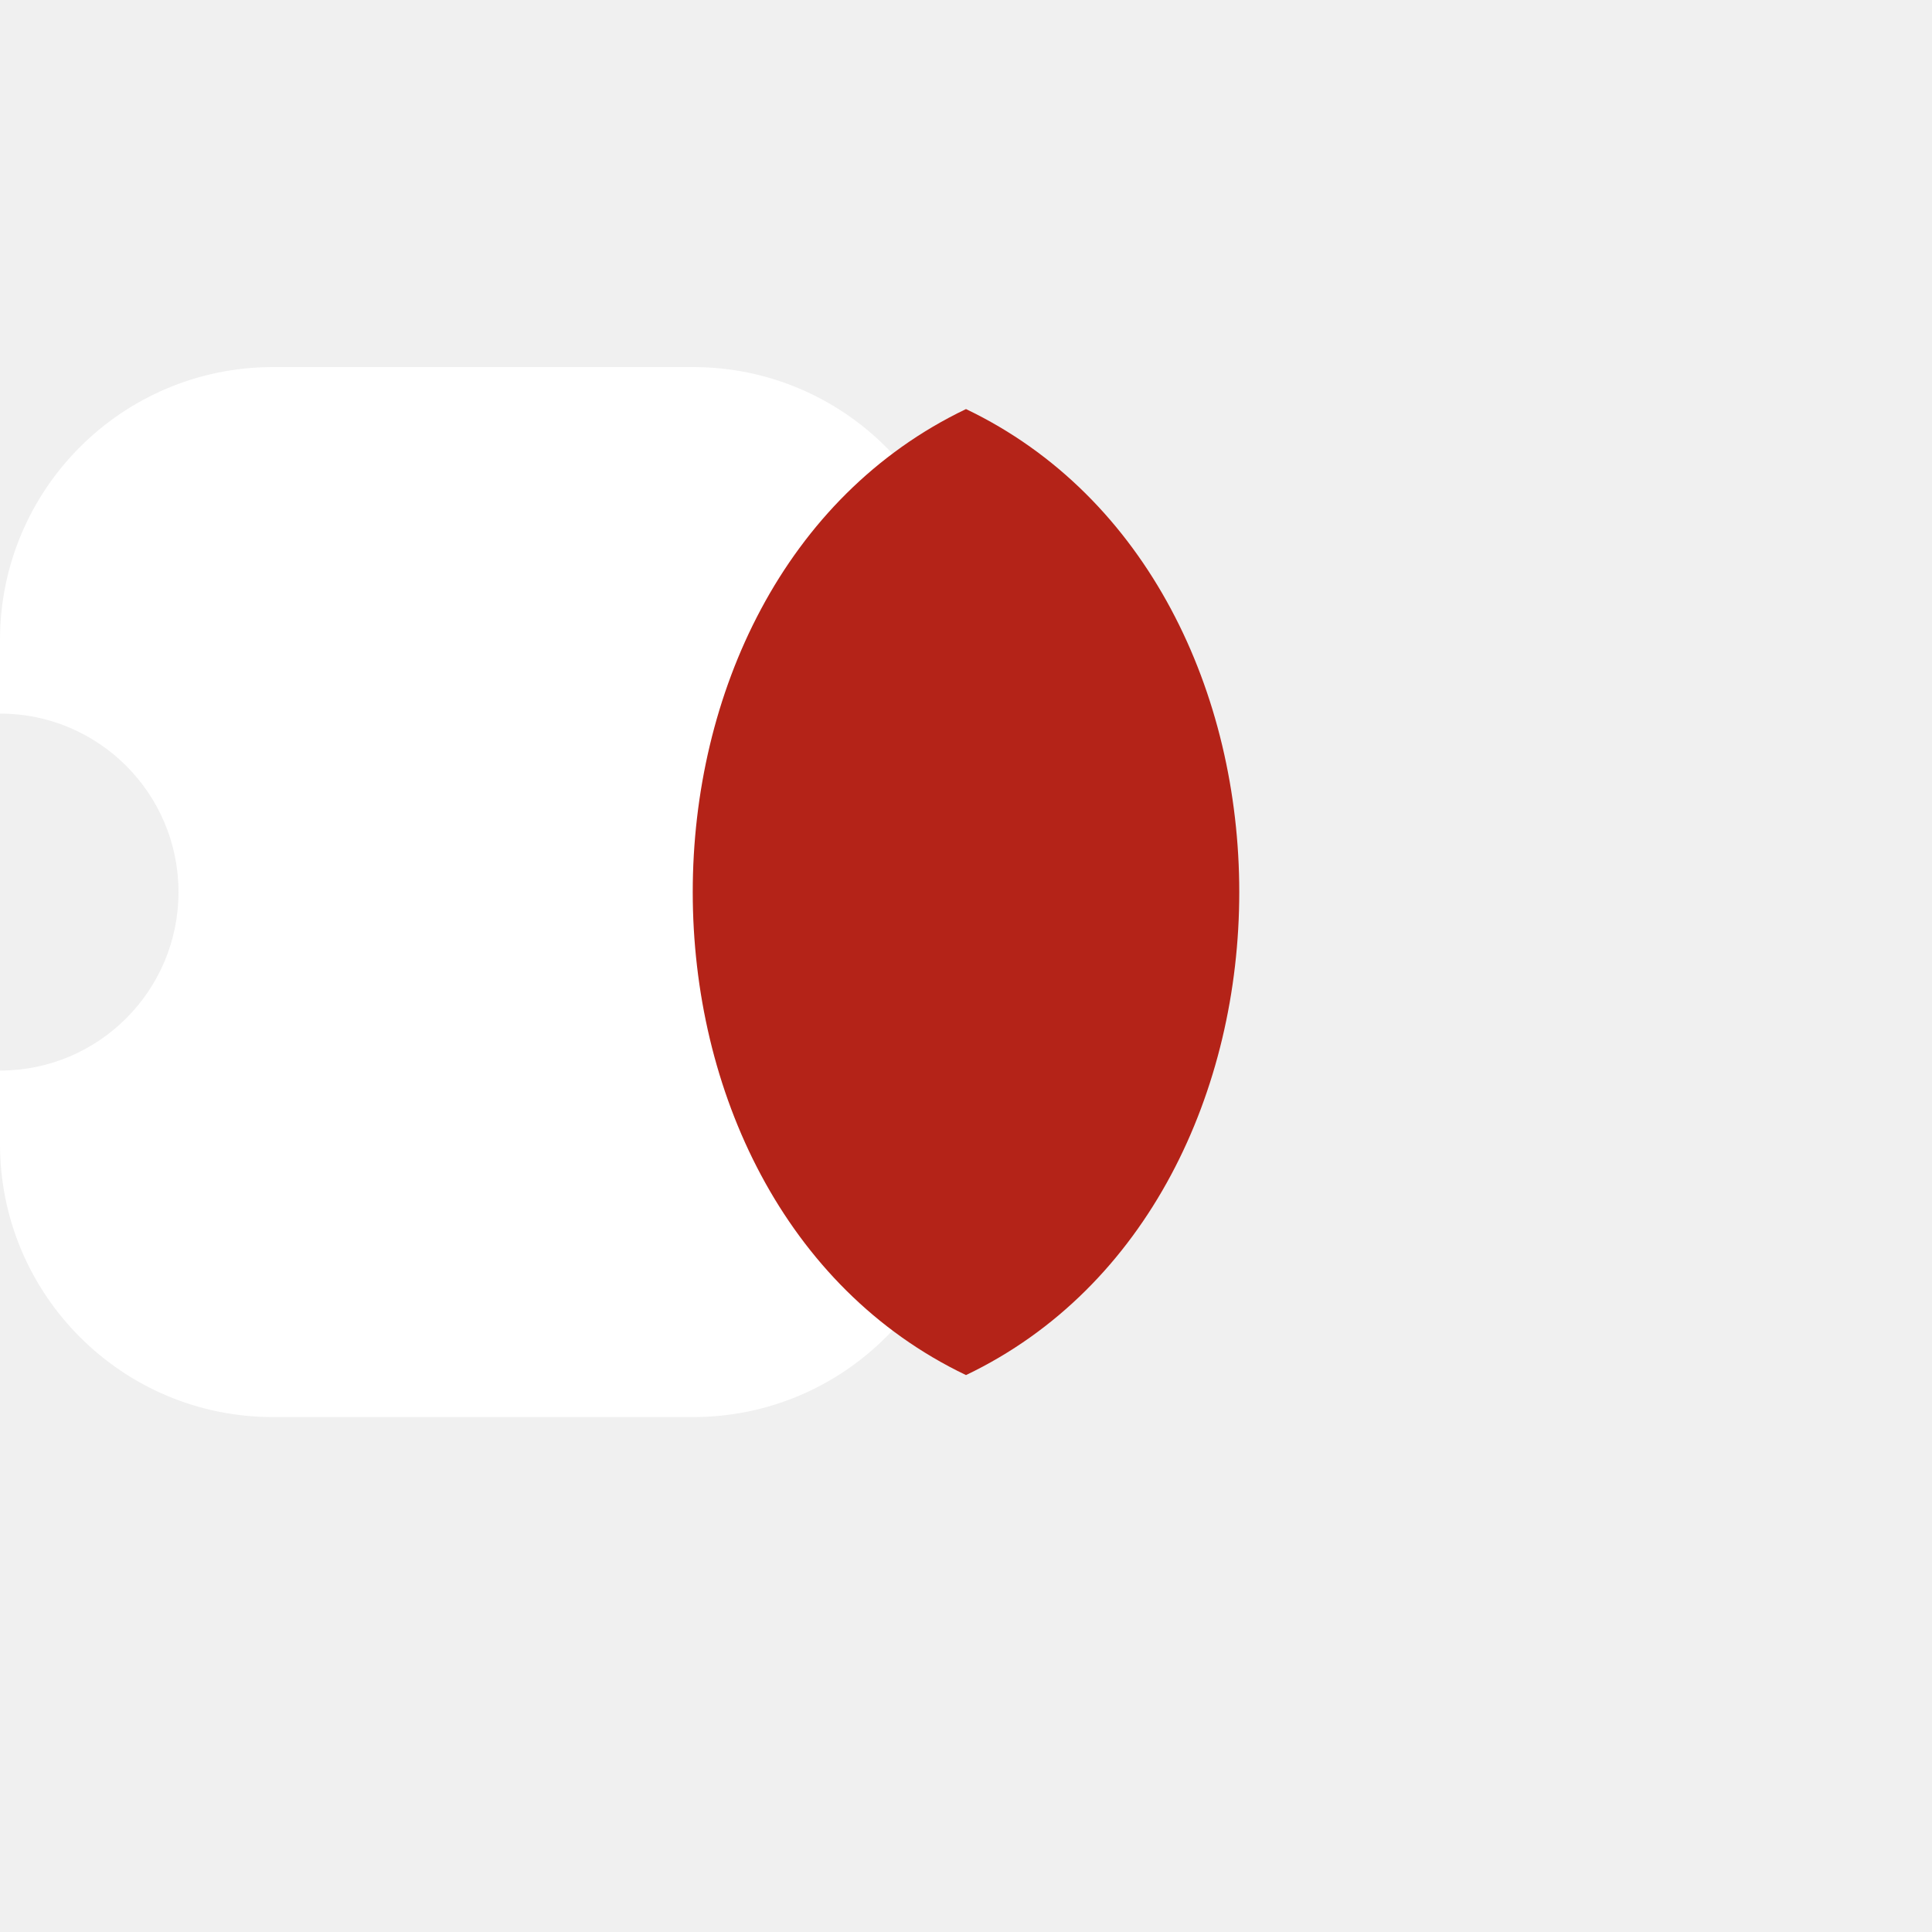
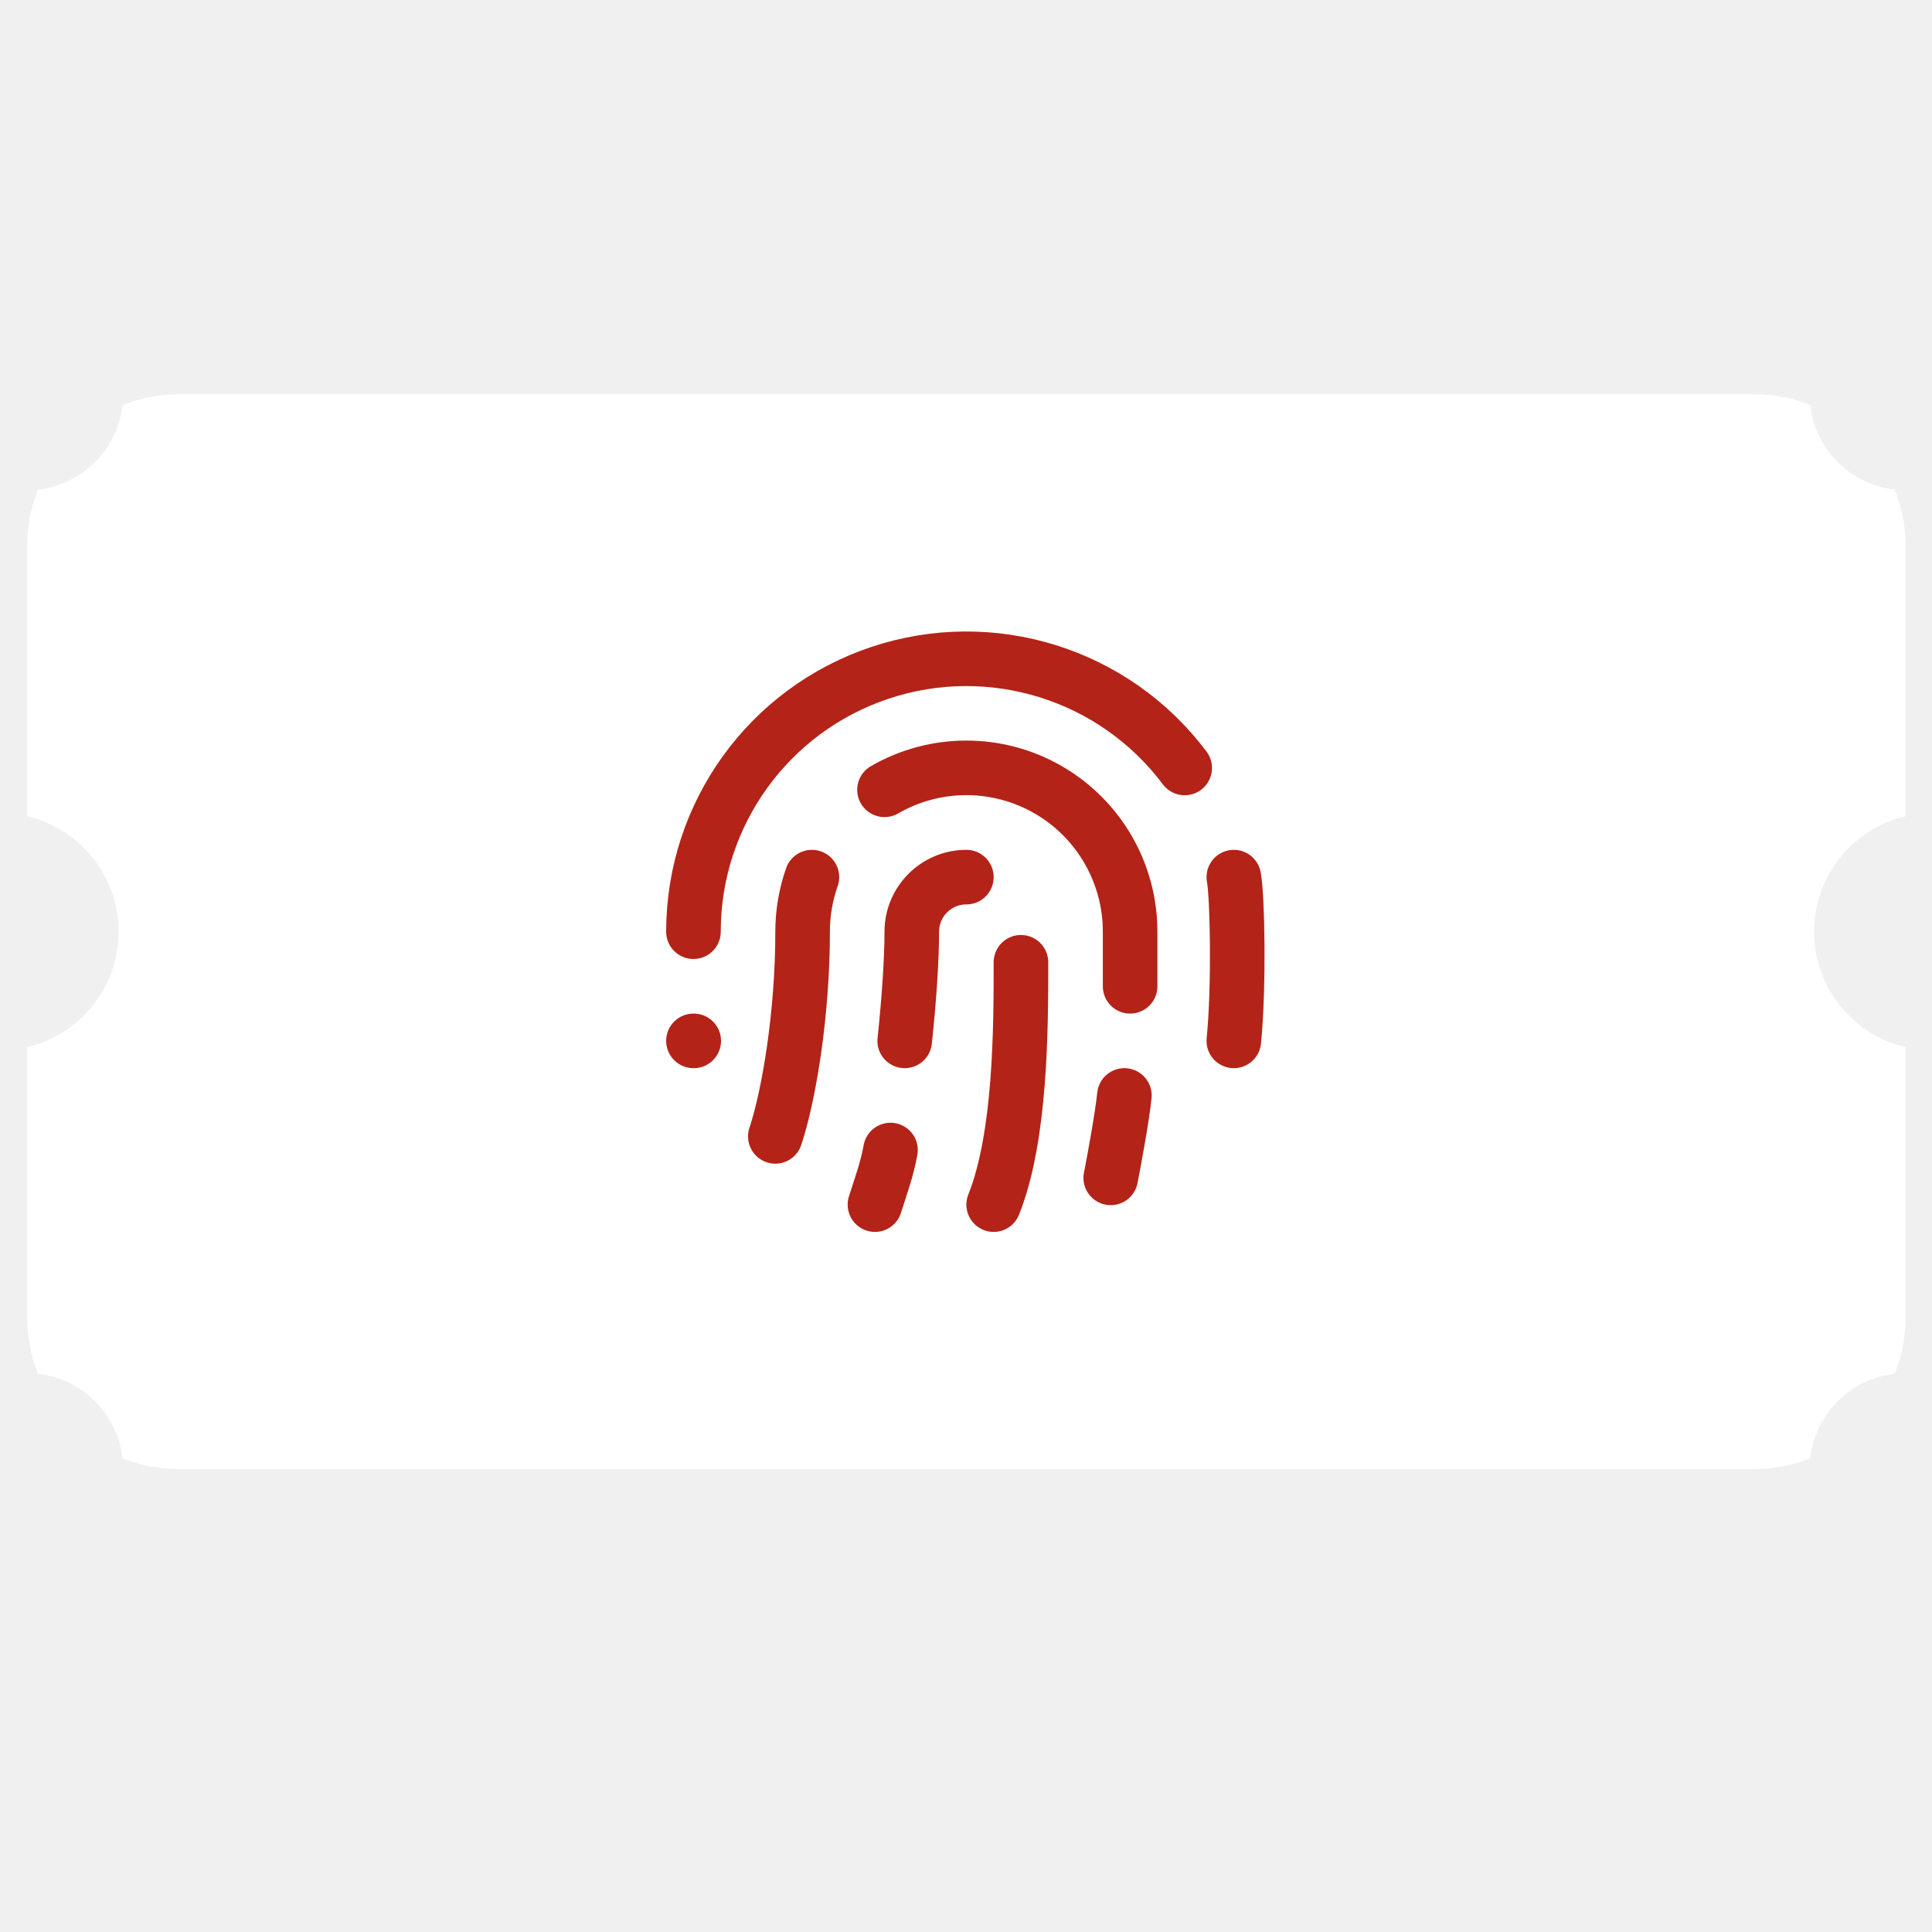
<svg xmlns="http://www.w3.org/2000/svg" width="100" height="100" viewBox="0 0 100 100">
-   <g transform="translate(0 19) scale(0.5434783)">
+   <g data-mark="paystage-ticket" data-state="revoked" transform="translate(0 19) scale(0.281)" aria-label="PayStage ticket">
    <defs>
-       <mask id="ticket-revoked-184" maskUnits="userSpaceOnUse" x="-8" y="-8" width="200" height="116">
-         <rect x="-8" y="-8" width="200" height="116" fill="#FFFFFF" />
-         <circle data-bite="left" cx="0" cy="50" r="17" fill="#000000" />
-         <circle data-bite="right" cx="184" cy="50" r="17" fill="#000000" />
+       <mask id="paystage-ticket-mask-4" maskUnits="userSpaceOnUse" x="0" y="0" width="356" height="208">
+         <rect x="0" y="0" width="356" height="208" fill="#FFFFFF" />
+         <circle data-scallop="1" cx="5" cy="5" r="17.68" fill="#000000" />
+         <circle data-scallop="2" cx="351" cy="5" r="17.68" fill="#000000" />
+         <circle data-scallop="3" cx="5" cy="203" r="17.68" fill="#000000" />
+         <circle data-scallop="4" cx="351" cy="203" r="17.68" fill="#000000" />
+         <circle data-notch="left" cx="0" cy="104" r="21.84" fill="#000000" />
+         <circle data-notch="right" cx="356" cy="104" r="21.84" fill="#000000" />
      </mask>
    </defs>
-     <g mask="url(#ticket-revoked-184)">
-       <rect data-plate="body" x="0" y="0" width="92" height="100" rx="26" fill="#FFFFFF" />
+     <rect data-body="1" x="5" y="5" width="346" height="198" rx="28" fill="#FFFFFF" mask="url(#paystage-ticket-mask-4)" />
+     <g data-print-set="lucide/fingerprint-pattern" data-print-grid="24" data-print-stroke="2" data-print-stroke-scale="1" data-print-scale="5.027" transform="translate(117.68 43.68) scale(5.027)" fill="none" stroke="#B42318" stroke-width="2" stroke-linecap="round" stroke-linejoin="round">
+       <path data-print="1" d="M12 10a2 2 0 0 0-2 2c0 1.02-.1 2.51-.26 4" />
+       <path data-print="1" d="M14 13.12c0 2.38 0 6.38-1 8.88" />
+       <path data-print="1" d="M17.29 21.02c.12-.6.43-2.3.5-3.02" />
+       <path data-print="1" d="M2 12a10 10 0 0 1 18-6" />
+       <path data-print="1" d="M2 16h.01" />
+       <path data-print="1" d="M21.8 16c.2-2 .131-5.354 0-6" />
+       <path data-print="1" d="M5 19.5C5.5 18 6 15 6 12a6 6 0 0 1 .34-2" />
+       <path data-print="1" d="M8.65 22c.21-.66.45-1.32.57-2" />
+       <path data-print="1" d="M9 6.8a6 6 0 0 1 9 5.2v2" />
    </g>
-     <path data-lens="1" data-role="seal" d="M92 4C126.7 20.6 126.7 79.4 92 96C57.3 79.4 57.3 20.6 92 4Z" fill="#B42318" />
  </g>
</svg>
